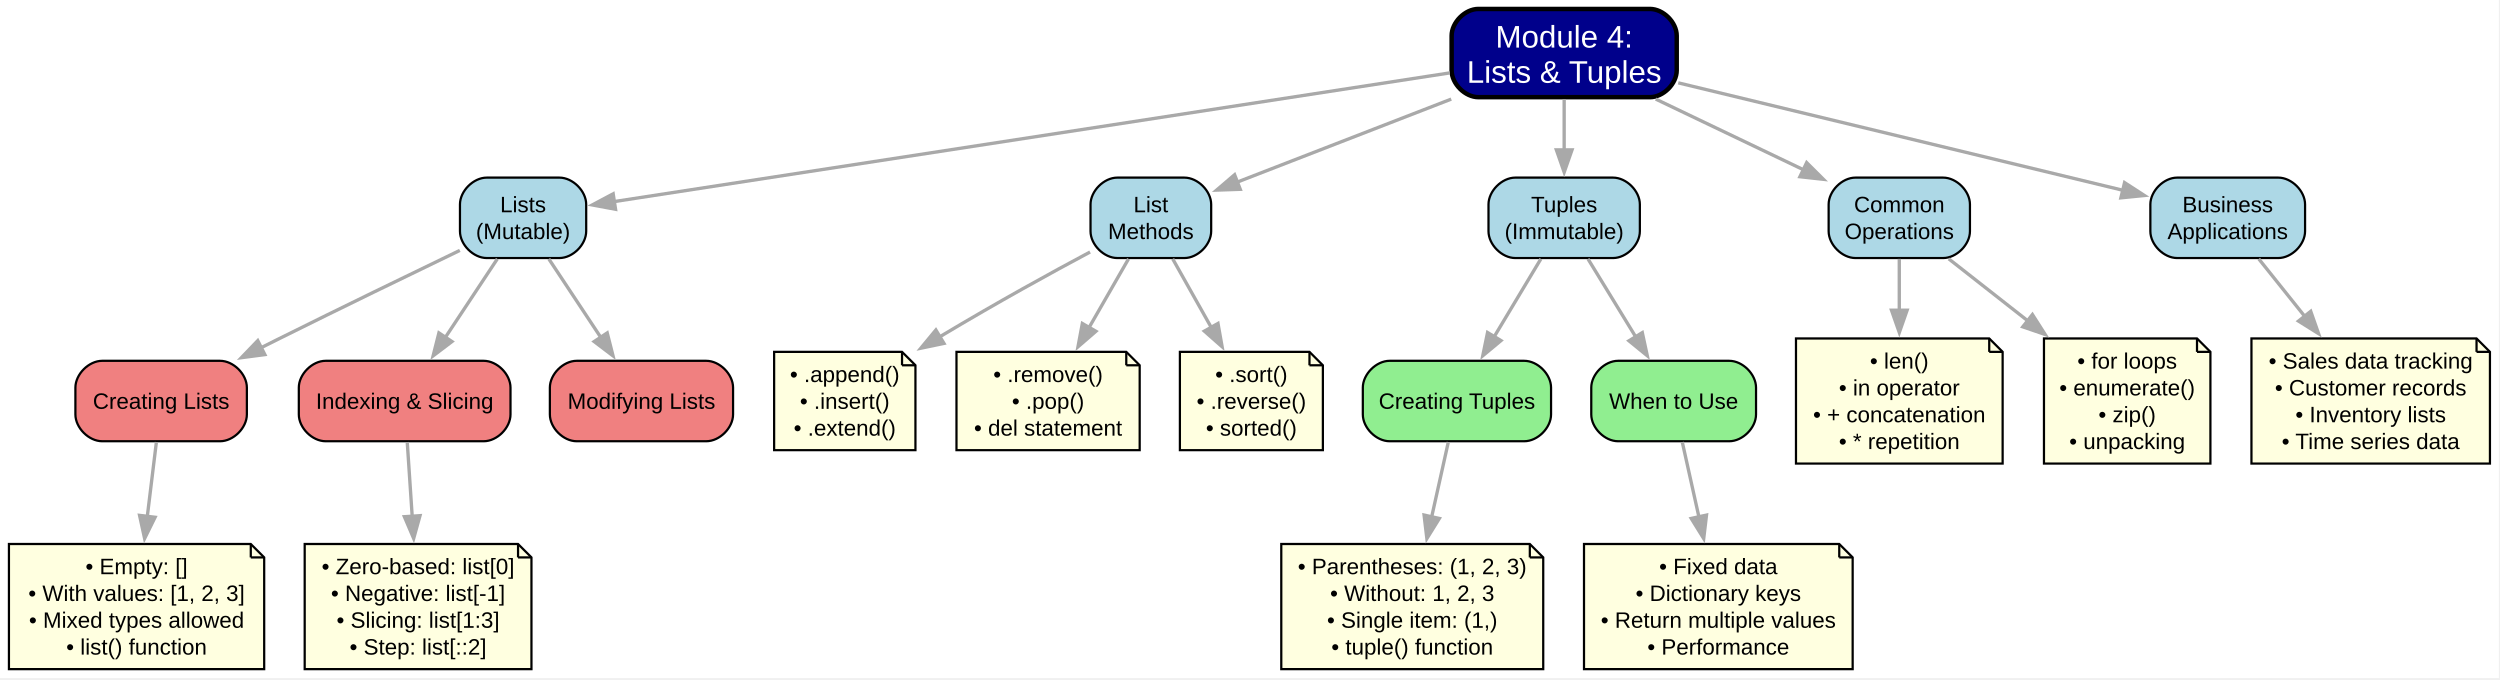
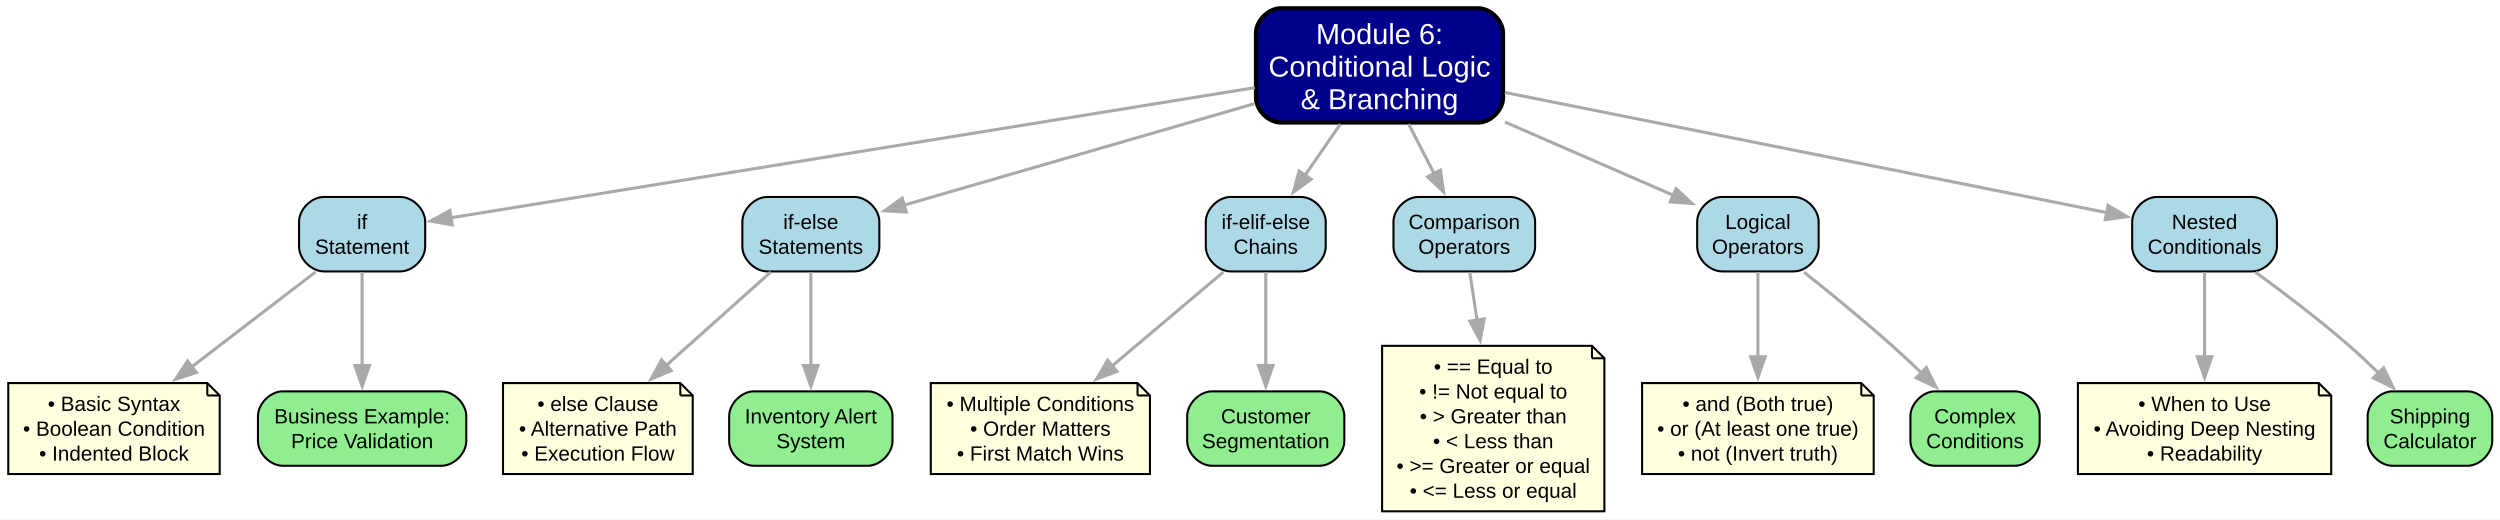
- <svg xmlns="http://www.w3.org/2000/svg" width="1119pt" height="304pt" viewBox="0.00 0.00 1119.00 304.00">
-   <g id="graph0" class="graph" transform="scale(1 1) rotate(0) translate(4 299.5)">
-     <polygon fill="white" stroke="none" points="-4,4 -4,-299.5 1114.5,-299.5 1114.5,4 -4,4" />
+ <svg xmlns="http://www.w3.org/2000/svg" width="1209pt" height="251pt" viewBox="0.00 0.00 1209.00 251.00">
+   <g id="graph0" class="graph" transform="scale(1 1) rotate(0) translate(4 247.25)">
+     <polygon fill="white" stroke="none" points="-4,4 -4,-247.25 1205.25,-247.25 1205.25,4 -4,4" />
    <g id="node1" class="node">
-       <path fill="darkblue" stroke="black" stroke-width="2" d="M734.5,-295.5C734.5,-295.5 657.75,-295.5 657.75,-295.5 651.75,-295.5 645.75,-289.5 645.75,-283.5 645.75,-283.5 645.75,-268 645.75,-268 645.75,-262 651.75,-256 657.75,-256 657.75,-256 734.5,-256 734.5,-256 740.5,-256 746.5,-262 746.5,-268 746.5,-268 746.5,-283.5 746.5,-283.5 746.5,-289.5 740.5,-295.5 734.5,-295.5" />
-       <text xml:space="preserve" text-anchor="middle" x="696.12" y="-278.2" font-family="Arial" font-size="14.00" fill="white">Module 4:</text>
-       <text xml:space="preserve" text-anchor="middle" x="696.12" y="-262.45" font-family="Arial" font-size="14.00" fill="white">Lists &amp; Tuples</text>
+       <path fill="darkblue" stroke="black" stroke-width="2" d="M710.88,-243.25C710.88,-243.25 615.38,-243.25 615.38,-243.25 609.38,-243.25 603.38,-237.25 603.38,-231.25 603.38,-231.25 603.38,-200 603.38,-200 603.38,-194 609.38,-188 615.38,-188 615.38,-188 710.88,-188 710.88,-188 716.88,-188 722.88,-194 722.88,-200 722.88,-200 722.88,-231.25 722.88,-231.25 722.88,-237.25 716.88,-243.25 710.88,-243.25" />
+       <text xml:space="preserve" text-anchor="middle" x="663.12" y="-225.95" font-family="Arial" font-size="14.00" fill="white">Module 6:</text>
+       <text xml:space="preserve" text-anchor="middle" x="663.12" y="-210.2" font-family="Arial" font-size="14.00" fill="white">Conditional Logic</text>
+       <text xml:space="preserve" text-anchor="middle" x="663.12" y="-194.45" font-family="Arial" font-size="14.00" fill="white">&amp; Branching</text>
    </g>
    <g id="node2" class="node">
-       <path fill="lightblue" stroke="black" d="M246.38,-220C246.38,-220 213.88,-220 213.88,-220 207.88,-220 201.88,-214 201.88,-208 201.88,-208 201.88,-196 201.88,-196 201.88,-190 207.88,-184 213.88,-184 213.88,-184 246.38,-184 246.38,-184 252.38,-184 258.38,-190 258.38,-196 258.38,-196 258.38,-208 258.38,-208 258.38,-214 252.38,-220 246.38,-220" />
-       <text xml:space="preserve" text-anchor="middle" x="230.12" y="-204.5" font-family="Arial" font-size="10.00">Lists</text>
-       <text xml:space="preserve" text-anchor="middle" x="230.12" y="-192.5" font-family="Arial" font-size="10.00">(Mutable)</text>
+       <path fill="lightblue" stroke="black" d="M189.62,-152C189.62,-152 152.62,-152 152.62,-152 146.62,-152 140.62,-146 140.62,-140 140.62,-140 140.62,-128 140.62,-128 140.62,-122 146.62,-116 152.62,-116 152.62,-116 189.62,-116 189.62,-116 195.62,-116 201.62,-122 201.62,-128 201.62,-128 201.62,-140 201.62,-140 201.62,-146 195.62,-152 189.62,-152" />
+       <text xml:space="preserve" text-anchor="middle" x="171.12" y="-136.5" font-family="Arial" font-size="10.00">if</text>
+       <text xml:space="preserve" text-anchor="middle" x="171.12" y="-124.5" font-family="Arial" font-size="10.00">Statement</text>
    </g>
    <g id="edge1" class="edge">
-       <path fill="none" stroke="darkgray" stroke-width="1.5" d="M644.92,-266.87C551.61,-252.5 355.69,-222.33 270.79,-209.26" />
-       <polygon fill="darkgray" stroke="darkgray" stroke-width="1.5" points="271.52,-205.83 261.1,-207.77 270.46,-212.75 271.52,-205.83" />
+       <path fill="none" stroke="darkgray" stroke-width="1.5" d="M602.8,-204.86C501.93,-188.54 301.5,-156.1 213.84,-141.91" />
+       <polygon fill="darkgray" stroke="darkgray" stroke-width="1.5" points="214.67,-138.5 204.24,-140.36 213.55,-145.41 214.67,-138.5" />
    </g>
    <g id="node3" class="node">
-       <path fill="lightblue" stroke="black" d="M526.12,-220C526.12,-220 496.12,-220 496.12,-220 490.12,-220 484.12,-214 484.12,-208 484.12,-208 484.12,-196 484.12,-196 484.12,-190 490.12,-184 496.12,-184 496.12,-184 526.12,-184 526.12,-184 532.12,-184 538.12,-190 538.12,-196 538.12,-196 538.12,-208 538.12,-208 538.12,-214 532.12,-220 526.12,-220" />
-       <text xml:space="preserve" text-anchor="middle" x="511.12" y="-204.5" font-family="Arial" font-size="10.00">List</text>
-       <text xml:space="preserve" text-anchor="middle" x="511.12" y="-192.5" font-family="Arial" font-size="10.00">Methods</text>
+       <path fill="lightblue" stroke="black" d="M409.25,-152C409.25,-152 367,-152 367,-152 361,-152 355,-146 355,-140 355,-140 355,-128 355,-128 355,-122 361,-116 367,-116 367,-116 409.25,-116 409.25,-116 415.25,-116 421.25,-122 421.25,-128 421.25,-128 421.25,-140 421.25,-140 421.25,-146 415.25,-152 409.25,-152" />
+       <text xml:space="preserve" text-anchor="middle" x="388.12" y="-136.5" font-family="Arial" font-size="10.00">if-else</text>
+       <text xml:space="preserve" text-anchor="middle" x="388.12" y="-124.5" font-family="Arial" font-size="10.00">Statements</text>
    </g>
    <g id="edge2" class="edge">
-       <path fill="none" stroke="darkgray" stroke-width="1.5" d="M645.57,-255.14C615.34,-243.42 577.51,-228.75 549.69,-217.96" />
-       <polygon fill="darkgray" stroke="darkgray" stroke-width="1.5" points="551.14,-214.77 540.55,-214.41 548.61,-221.29 551.14,-214.77" />
+       <path fill="none" stroke="darkgray" stroke-width="1.5" d="M602.43,-197.05C551.32,-182.25 479.37,-161.42 433.23,-148.06" />
+       <polygon fill="darkgray" stroke="darkgray" stroke-width="1.5" points="434.28,-144.72 423.7,-145.3 432.33,-151.44 434.28,-144.72" />
    </g>
    <g id="node4" class="node">
-       <path fill="lightblue" stroke="black" d="M718,-220C718,-220 674.25,-220 674.25,-220 668.25,-220 662.25,-214 662.25,-208 662.25,-208 662.25,-196 662.25,-196 662.25,-190 668.25,-184 674.25,-184 674.25,-184 718,-184 718,-184 724,-184 730,-190 730,-196 730,-196 730,-208 730,-208 730,-214 724,-220 718,-220" />
-       <text xml:space="preserve" text-anchor="middle" x="696.12" y="-204.5" font-family="Arial" font-size="10.00">Tuples</text>
-       <text xml:space="preserve" text-anchor="middle" x="696.12" y="-192.5" font-family="Arial" font-size="10.00">(Immutable)</text>
+       <path fill="lightblue" stroke="black" d="M625.12,-152C625.12,-152 591.12,-152 591.12,-152 585.12,-152 579.12,-146 579.12,-140 579.12,-140 579.12,-128 579.12,-128 579.12,-122 585.12,-116 591.12,-116 591.12,-116 625.12,-116 625.12,-116 631.12,-116 637.12,-122 637.12,-128 637.12,-128 637.12,-140 637.12,-140 637.12,-146 631.12,-152 625.12,-152" />
+       <text xml:space="preserve" text-anchor="middle" x="608.12" y="-136.5" font-family="Arial" font-size="10.00">if-elif-else</text>
+       <text xml:space="preserve" text-anchor="middle" x="608.12" y="-124.5" font-family="Arial" font-size="10.00">Chains</text>
    </g>
    <g id="edge3" class="edge">
-       <path fill="none" stroke="darkgray" stroke-width="1.5" d="M696.12,-255.14C696.12,-248.13 696.12,-240.06 696.12,-232.39" />
-       <polygon fill="darkgray" stroke="darkgray" stroke-width="1.5" points="699.63,-232.41 696.13,-222.41 692.63,-232.41 699.63,-232.41" />
+       <path fill="none" stroke="darkgray" stroke-width="1.5" d="M644.2,-187.22C638.67,-179.22 632.62,-170.46 627.09,-162.45" />
+       <polygon fill="darkgray" stroke="darkgray" stroke-width="1.5" points="630.05,-160.58 621.49,-154.34 624.29,-164.56 630.05,-160.58" />
    </g>
    <g id="node5" class="node">
-       <path fill="lightblue" stroke="black" d="M865.75,-220C865.75,-220 826.5,-220 826.5,-220 820.5,-220 814.5,-214 814.5,-208 814.5,-208 814.5,-196 814.5,-196 814.5,-190 820.5,-184 826.5,-184 826.5,-184 865.75,-184 865.75,-184 871.75,-184 877.75,-190 877.75,-196 877.75,-196 877.75,-208 877.75,-208 877.75,-214 871.75,-220 865.75,-220" />
-       <text xml:space="preserve" text-anchor="middle" x="846.12" y="-204.5" font-family="Arial" font-size="10.00">Common</text>
-       <text xml:space="preserve" text-anchor="middle" x="846.12" y="-192.5" font-family="Arial" font-size="10.00">Operations</text>
+       <path fill="lightblue" stroke="black" d="M726.38,-152C726.38,-152 681.88,-152 681.88,-152 675.88,-152 669.88,-146 669.88,-140 669.88,-140 669.88,-128 669.88,-128 669.88,-122 675.88,-116 681.88,-116 681.88,-116 726.38,-116 726.38,-116 732.38,-116 738.38,-122 738.38,-128 738.38,-128 738.38,-140 738.38,-140 738.38,-146 732.38,-152 726.38,-152" />
+       <text xml:space="preserve" text-anchor="middle" x="704.12" y="-136.5" font-family="Arial" font-size="10.00">Comparison</text>
+       <text xml:space="preserve" text-anchor="middle" x="704.12" y="-124.5" font-family="Arial" font-size="10.00">Operators</text>
    </g>
    <g id="edge4" class="edge">
-       <path fill="none" stroke="darkgray" stroke-width="1.5" d="M737.11,-255.14C757.61,-245.34 782.4,-233.48 803.16,-223.55" />
-       <polygon fill="darkgray" stroke="darkgray" stroke-width="1.5" points="804.66,-226.71 812.17,-219.24 801.64,-220.4 804.66,-226.71" />
+       <path fill="none" stroke="darkgray" stroke-width="1.5" d="M677.23,-187.22C681.22,-179.49 685.56,-171.05 689.57,-163.27" />
+       <polygon fill="darkgray" stroke="darkgray" stroke-width="1.5" points="692.62,-164.99 694.09,-154.49 686.4,-161.78 692.62,-164.99" />
    </g>
    <g id="node6" class="node">
-       <path fill="lightblue" stroke="black" d="M1015.75,-220C1015.75,-220 970.5,-220 970.5,-220 964.5,-220 958.5,-214 958.5,-208 958.5,-208 958.5,-196 958.5,-196 958.5,-190 964.5,-184 970.5,-184 970.5,-184 1015.75,-184 1015.75,-184 1021.75,-184 1027.75,-190 1027.75,-196 1027.75,-196 1027.75,-208 1027.75,-208 1027.75,-214 1021.75,-220 1015.75,-220" />
-       <text xml:space="preserve" text-anchor="middle" x="993.12" y="-204.5" font-family="Arial" font-size="10.00">Business</text>
-       <text xml:space="preserve" text-anchor="middle" x="993.12" y="-192.5" font-family="Arial" font-size="10.00">Applications</text>
+       <path fill="lightblue" stroke="black" d="M863.5,-152C863.5,-152 828.75,-152 828.75,-152 822.75,-152 816.75,-146 816.75,-140 816.75,-140 816.75,-128 816.75,-128 816.75,-122 822.75,-116 828.75,-116 828.75,-116 863.5,-116 863.5,-116 869.5,-116 875.5,-122 875.5,-128 875.5,-128 875.5,-140 875.5,-140 875.5,-146 869.5,-152 863.5,-152" />
+       <text xml:space="preserve" text-anchor="middle" x="846.12" y="-136.5" font-family="Arial" font-size="10.00">Logical</text>
+       <text xml:space="preserve" text-anchor="middle" x="846.12" y="-124.5" font-family="Arial" font-size="10.00">Operators</text>
    </g>
    <g id="edge5" class="edge">
-       <path fill="none" stroke="darkgray" stroke-width="1.5" d="M747.18,-262.42C803.15,-248.89 892.19,-227.38 946.39,-214.29" />
-       <polygon fill="darkgray" stroke="darkgray" stroke-width="1.5" points="946.95,-217.76 955.85,-212 945.31,-210.95 946.95,-217.76" />
+       <path fill="none" stroke="darkgray" stroke-width="1.5" d="M723.81,-188.22C750.54,-176.59 781.25,-163.23 805.21,-152.8" />
+       <polygon fill="darkgray" stroke="darkgray" stroke-width="1.5" points="806.53,-156.05 814.3,-148.85 803.73,-149.63 806.53,-156.05" />
    </g>
    <g id="node7" class="node">
-       <path fill="lightcoral" stroke="black" d="M94.5,-138C94.5,-138 41.75,-138 41.75,-138 35.75,-138 29.75,-132 29.75,-126 29.75,-126 29.75,-114 29.75,-114 29.75,-108 35.75,-102 41.75,-102 41.75,-102 94.5,-102 94.5,-102 100.5,-102 106.5,-108 106.5,-114 106.5,-114 106.5,-126 106.5,-126 106.5,-132 100.5,-138 94.5,-138" />
-       <text xml:space="preserve" text-anchor="middle" x="68.12" y="-116.5" font-family="Arial" font-size="10.00">Creating Lists</text>
+       <path fill="lightblue" stroke="black" d="M1085.12,-152C1085.12,-152 1039.12,-152 1039.12,-152 1033.12,-152 1027.12,-146 1027.12,-140 1027.12,-140 1027.12,-128 1027.12,-128 1027.12,-122 1033.12,-116 1039.12,-116 1039.12,-116 1085.12,-116 1085.12,-116 1091.12,-116 1097.12,-122 1097.12,-128 1097.12,-128 1097.12,-140 1097.12,-140 1097.12,-146 1091.12,-152 1085.12,-152" />
+       <text xml:space="preserve" text-anchor="middle" x="1062.12" y="-136.5" font-family="Arial" font-size="10.00">Nested</text>
+       <text xml:space="preserve" text-anchor="middle" x="1062.12" y="-124.5" font-family="Arial" font-size="10.00">Conditionals</text>
    </g>
    <g id="edge6" class="edge">
-       <path fill="none" stroke="darkgray" stroke-width="1.5" d="M201.82,-187.42C179.78,-176.79 148.44,-161.6 121.12,-148 118.42,-146.65 115.63,-145.26 112.83,-143.85" />
-       <polygon fill="darkgray" stroke="darkgray" stroke-width="1.5" points="114.54,-140.79 104.03,-139.4 111.38,-147.04 114.54,-140.79" />
+       <path fill="none" stroke="darkgray" stroke-width="1.5" d="M723.72,-202.53C803.58,-186.6 942.39,-158.9 1014.92,-144.42" />
+       <polygon fill="darkgray" stroke="darkgray" stroke-width="1.5" points="1015.47,-147.88 1024.59,-142.49 1014.1,-141.02 1015.47,-147.88" />
    </g>
    <g id="node8" class="node">
-       <path fill="lightcoral" stroke="black" d="M212.5,-138C212.5,-138 141.75,-138 141.75,-138 135.75,-138 129.75,-132 129.75,-126 129.75,-126 129.75,-114 129.75,-114 129.75,-108 135.75,-102 141.75,-102 141.75,-102 212.5,-102 212.5,-102 218.5,-102 224.5,-108 224.5,-114 224.5,-114 224.5,-126 224.5,-126 224.5,-132 218.5,-138 212.5,-138" />
-       <text xml:space="preserve" text-anchor="middle" x="177.12" y="-116.5" font-family="Arial" font-size="10.00">Indexing &amp; Slicing</text>
+       <polygon fill="lightyellow" stroke="black" points="96.25,-62 0,-62 0,-18 102.25,-18 102.25,-56 96.25,-62" />
+       <polyline fill="none" stroke="black" points="96.25,-62 96.25,-56" />
+       <polyline fill="none" stroke="black" points="102.25,-56 96.25,-56" />
+       <text xml:space="preserve" text-anchor="middle" x="51.12" y="-48.5" font-family="Arial" font-size="10.00">• Basic Syntax</text>
+       <text xml:space="preserve" text-anchor="middle" x="51.12" y="-36.5" font-family="Arial" font-size="10.00">• Boolean Condition</text>
+       <text xml:space="preserve" text-anchor="middle" x="51.12" y="-24.5" font-family="Arial" font-size="10.00">• Indented Block</text>
    </g>
    <g id="edge7" class="edge">
-       <path fill="none" stroke="darkgray" stroke-width="1.5" d="M218.62,-183.64C211.82,-173.37 203.04,-160.12 195.32,-148.46" />
-       <polygon fill="darkgray" stroke="darkgray" stroke-width="1.5" points="198.3,-146.62 189.86,-140.22 192.46,-150.49 198.3,-146.62" />
+       <path fill="none" stroke="darkgray" stroke-width="1.5" d="M148.55,-115.7C131.71,-102.78 108.32,-84.85 88.67,-69.79" />
+       <polygon fill="darkgray" stroke="darkgray" stroke-width="1.5" points="90.95,-67.13 80.89,-63.82 86.7,-72.68 90.95,-67.13" />
    </g>
    <g id="node9" class="node">
-       <path fill="lightcoral" stroke="black" d="M312.12,-138C312.12,-138 254.12,-138 254.12,-138 248.12,-138 242.12,-132 242.12,-126 242.12,-126 242.12,-114 242.12,-114 242.12,-108 248.12,-102 254.12,-102 254.12,-102 312.12,-102 312.12,-102 318.12,-102 324.12,-108 324.12,-114 324.12,-114 324.12,-126 324.12,-126 324.12,-132 318.12,-138 312.12,-138" />
-       <text xml:space="preserve" text-anchor="middle" x="283.12" y="-116.5" font-family="Arial" font-size="10.00">Modifying Lists</text>
+       <path fill="lightgreen" stroke="black" d="M209.5,-58C209.5,-58 132.75,-58 132.75,-58 126.75,-58 120.75,-52 120.75,-46 120.75,-46 120.75,-34 120.75,-34 120.75,-28 126.75,-22 132.75,-22 132.75,-22 209.5,-22 209.5,-22 215.5,-22 221.5,-28 221.5,-34 221.5,-34 221.5,-46 221.5,-46 221.5,-52 215.5,-58 209.5,-58" />
+       <text xml:space="preserve" text-anchor="middle" x="171.12" y="-42.5" font-family="Arial" font-size="10.00">Business Example:</text>
+       <text xml:space="preserve" text-anchor="middle" x="171.12" y="-30.5" font-family="Arial" font-size="10.00">Price Validation</text>
    </g>
    <g id="edge8" class="edge">
-       <path fill="none" stroke="darkgray" stroke-width="1.5" d="M241.63,-183.64C248.43,-173.37 257.21,-160.12 264.93,-148.46" />
-       <polygon fill="darkgray" stroke="darkgray" stroke-width="1.5" points="267.79,-150.49 270.39,-140.22 261.95,-146.62 267.79,-150.49" />
+       <path fill="none" stroke="darkgray" stroke-width="1.5" d="M171.12,-115.7C171.12,-102.97 171.12,-85.38 171.12,-70.46" />
+       <polygon fill="darkgray" stroke="darkgray" stroke-width="1.5" points="174.63,-70.5 171.13,-60.5 167.63,-70.5 174.63,-70.5" />
+     </g>
+     <g id="node10" class="node">
+       <polygon fill="lightyellow" stroke="black" points="325,-62 239.25,-62 239.25,-18 331,-18 331,-56 325,-62" />
+       <polyline fill="none" stroke="black" points="325,-62 325,-56" />
+       <polyline fill="none" stroke="black" points="331,-56 325,-56" />
+       <text xml:space="preserve" text-anchor="middle" x="285.12" y="-48.5" font-family="Arial" font-size="10.00">• else Clause</text>
+       <text xml:space="preserve" text-anchor="middle" x="285.12" y="-36.5" font-family="Arial" font-size="10.00">• Alternative Path</text>
+       <text xml:space="preserve" text-anchor="middle" x="285.12" y="-24.5" font-family="Arial" font-size="10.00">• Execution Flow</text>
+     </g>
+     <g id="edge9" class="edge">
+       <path fill="none" stroke="darkgray" stroke-width="1.5" d="M368.75,-115.7C354.49,-102.96 334.76,-85.34 318.05,-70.41" />
+       <polygon fill="darkgray" stroke="darkgray" stroke-width="1.5" points="320.61,-68 310.82,-63.95 315.95,-73.22 320.61,-68" />
+     </g>
+     <g id="node11" class="node">
+       <path fill="lightgreen" stroke="black" d="M415.62,-58C415.62,-58 360.62,-58 360.62,-58 354.62,-58 348.62,-52 348.62,-46 348.62,-46 348.62,-34 348.62,-34 348.62,-28 354.62,-22 360.62,-22 360.62,-22 415.62,-22 415.62,-22 421.62,-22 427.62,-28 427.62,-34 427.62,-34 427.62,-46 427.62,-46 427.62,-52 421.62,-58 415.62,-58" />
+       <text xml:space="preserve" text-anchor="middle" x="388.12" y="-42.5" font-family="Arial" font-size="10.00">Inventory Alert</text>
+       <text xml:space="preserve" text-anchor="middle" x="388.12" y="-30.5" font-family="Arial" font-size="10.00">System</text>
+     </g>
+     <g id="edge10" class="edge">
+       <path fill="none" stroke="darkgray" stroke-width="1.5" d="M388.12,-115.7C388.12,-102.97 388.12,-85.38 388.12,-70.46" />
+       <polygon fill="darkgray" stroke="darkgray" stroke-width="1.5" points="391.63,-70.5 388.13,-60.5 384.63,-70.5 391.63,-70.5" />
    </g>
    <g id="node12" class="node">
-       <polygon fill="lightyellow" stroke="black" points="399.75,-142 342.5,-142 342.5,-98 405.75,-98 405.75,-136 399.75,-142" />
-       <polyline fill="none" stroke="black" points="399.75,-142 399.75,-136" />
-       <polyline fill="none" stroke="black" points="405.75,-136 399.75,-136" />
-       <text xml:space="preserve" text-anchor="middle" x="374.12" y="-128.5" font-family="Arial" font-size="10.00">• .append()</text>
-       <text xml:space="preserve" text-anchor="middle" x="374.12" y="-116.5" font-family="Arial" font-size="10.00">• .insert()</text>
-       <text xml:space="preserve" text-anchor="middle" x="374.12" y="-104.5" font-family="Arial" font-size="10.00">• .extend()</text>
+       <polygon fill="lightyellow" stroke="black" points="546.12,-62 446.12,-62 446.12,-18 552.12,-18 552.12,-56 546.12,-62" />
+       <polyline fill="none" stroke="black" points="546.12,-62 546.12,-56" />
+       <polyline fill="none" stroke="black" points="552.12,-56 546.12,-56" />
+       <text xml:space="preserve" text-anchor="middle" x="499.12" y="-48.5" font-family="Arial" font-size="10.00">• Multiple Conditions</text>
+       <text xml:space="preserve" text-anchor="middle" x="499.12" y="-36.5" font-family="Arial" font-size="10.00">• Order Matters</text>
+       <text xml:space="preserve" text-anchor="middle" x="499.12" y="-24.5" font-family="Arial" font-size="10.00">• First Match Wins</text>
    </g>
    <g id="edge11" class="edge">
-       <path fill="none" stroke="darkgray" stroke-width="1.5" d="M483.91,-186.7C466.63,-177.47 443.67,-164.92 416.43,-148.63" />
-       <polygon fill="darkgray" stroke="darkgray" stroke-width="1.5" points="418.52,-145.8 408.15,-143.64 414.9,-151.8 418.52,-145.8" />
+       <path fill="none" stroke="darkgray" stroke-width="1.5" d="M587.62,-115.7C572.39,-102.84 551.27,-85.01 533.47,-69.99" />
+       <polygon fill="darkgray" stroke="darkgray" stroke-width="1.5" points="536.16,-67.68 526.26,-63.9 531.64,-73.03 536.16,-67.68" />
    </g>
    <g id="node13" class="node">
-       <polygon fill="lightyellow" stroke="black" points="500.12,-142 424.12,-142 424.12,-98 506.12,-98 506.12,-136 500.12,-142" />
-       <polyline fill="none" stroke="black" points="500.12,-142 500.12,-136" />
-       <polyline fill="none" stroke="black" points="506.12,-136 500.12,-136" />
-       <text xml:space="preserve" text-anchor="middle" x="465.12" y="-128.5" font-family="Arial" font-size="10.00">• .remove()</text>
-       <text xml:space="preserve" text-anchor="middle" x="465.12" y="-116.5" font-family="Arial" font-size="10.00">• .pop()</text>
-       <text xml:space="preserve" text-anchor="middle" x="465.12" y="-104.5" font-family="Arial" font-size="10.00">• del statement</text>
+       <path fill="lightgreen" stroke="black" d="M634.12,-58C634.12,-58 582.12,-58 582.12,-58 576.12,-58 570.12,-52 570.12,-46 570.12,-46 570.12,-34 570.12,-34 570.12,-28 576.12,-22 582.12,-22 582.12,-22 634.12,-22 634.12,-22 640.12,-22 646.12,-28 646.12,-34 646.12,-34 646.12,-46 646.12,-46 646.12,-52 640.12,-58 634.12,-58" />
+       <text xml:space="preserve" text-anchor="middle" x="608.12" y="-42.5" font-family="Arial" font-size="10.00">Customer</text>
+       <text xml:space="preserve" text-anchor="middle" x="608.12" y="-30.5" font-family="Arial" font-size="10.00">Segmentation</text>
    </g>
    <g id="edge12" class="edge">
-       <path fill="none" stroke="darkgray" stroke-width="1.5" d="M501.14,-183.64C495.97,-174.64 489.48,-163.35 483.44,-152.85" />
-       <polygon fill="darkgray" stroke="darkgray" stroke-width="1.5" points="486.53,-151.21 478.51,-144.28 480.46,-154.7 486.53,-151.21" />
+       <path fill="none" stroke="darkgray" stroke-width="1.5" d="M608.12,-115.7C608.12,-102.97 608.12,-85.38 608.12,-70.46" />
+       <polygon fill="darkgray" stroke="darkgray" stroke-width="1.5" points="611.63,-70.5 608.13,-60.5 604.63,-70.5 611.63,-70.5" />
    </g>
    <g id="node14" class="node">
-       <polygon fill="lightyellow" stroke="black" points="582.12,-142 524.12,-142 524.12,-98 588.12,-98 588.12,-136 582.12,-142" />
-       <polyline fill="none" stroke="black" points="582.12,-142 582.12,-136" />
-       <polyline fill="none" stroke="black" points="588.12,-136 582.12,-136" />
-       <text xml:space="preserve" text-anchor="middle" x="556.12" y="-128.5" font-family="Arial" font-size="10.00">• .sort()</text>
-       <text xml:space="preserve" text-anchor="middle" x="556.12" y="-116.5" font-family="Arial" font-size="10.00">• .reverse()</text>
-       <text xml:space="preserve" text-anchor="middle" x="556.12" y="-104.5" font-family="Arial" font-size="10.00">• sorted()</text>
+       <polygon fill="lightyellow" stroke="black" points="765.88,-80 664.38,-80 664.38,0 771.88,0 771.88,-74 765.88,-80" />
+       <polyline fill="none" stroke="black" points="765.88,-80 765.88,-74" />
+       <polyline fill="none" stroke="black" points="771.88,-74 765.88,-74" />
+       <text xml:space="preserve" text-anchor="middle" x="718.12" y="-66.5" font-family="Arial" font-size="10.00">• == Equal to</text>
+       <text xml:space="preserve" text-anchor="middle" x="718.12" y="-54.5" font-family="Arial" font-size="10.00">• != Not equal to</text>
+       <text xml:space="preserve" text-anchor="middle" x="718.12" y="-42.5" font-family="Arial" font-size="10.00">• &gt; Greater than</text>
+       <text xml:space="preserve" text-anchor="middle" x="718.12" y="-30.5" font-family="Arial" font-size="10.00">• &lt; Less than</text>
+       <text xml:space="preserve" text-anchor="middle" x="718.12" y="-18.5" font-family="Arial" font-size="10.00">• &gt;= Greater or equal</text>
+       <text xml:space="preserve" text-anchor="middle" x="718.12" y="-6.5" font-family="Arial" font-size="10.00">• &lt;= Less or equal</text>
    </g>
    <g id="edge13" class="edge">
-       <path fill="none" stroke="darkgray" stroke-width="1.5" d="M520.89,-183.64C525.95,-174.64 532.3,-163.35 538.21,-152.85" />
-       <polygon fill="darkgray" stroke="darkgray" stroke-width="1.5" points="541.17,-154.72 543.02,-144.29 535.07,-151.29 541.17,-154.72" />
+       <path fill="none" stroke="darkgray" stroke-width="1.5" d="M706.76,-115.7C707.79,-108.9 709.04,-100.72 710.32,-92.3" />
+       <polygon fill="darkgray" stroke="darkgray" stroke-width="1.5" points="713.75,-93.01 711.8,-82.59 706.83,-91.95 713.75,-93.01" />
    </g>
    <g id="node15" class="node">
-       <path fill="lightgreen" stroke="black" d="M678.25,-138C678.25,-138 618,-138 618,-138 612,-138 606,-132 606,-126 606,-126 606,-114 606,-114 606,-108 612,-102 618,-102 618,-102 678.25,-102 678.25,-102 684.25,-102 690.25,-108 690.25,-114 690.25,-114 690.25,-126 690.25,-126 690.25,-132 684.25,-138 678.25,-138" />
-       <text xml:space="preserve" text-anchor="middle" x="648.12" y="-116.5" font-family="Arial" font-size="10.00">Creating Tuples</text>
+       <polygon fill="lightyellow" stroke="black" points="896.12,-62 790.12,-62 790.12,-18 902.12,-18 902.12,-56 896.12,-62" />
+       <polyline fill="none" stroke="black" points="896.12,-62 896.12,-56" />
+       <polyline fill="none" stroke="black" points="902.12,-56 896.12,-56" />
+       <text xml:space="preserve" text-anchor="middle" x="846.12" y="-48.5" font-family="Arial" font-size="10.00">• and (Both true)</text>
+       <text xml:space="preserve" text-anchor="middle" x="846.12" y="-36.5" font-family="Arial" font-size="10.00">• or (At least one true)</text>
+       <text xml:space="preserve" text-anchor="middle" x="846.12" y="-24.5" font-family="Arial" font-size="10.00">• not (Invert truth)</text>
    </g>
    <g id="edge14" class="edge">
-       <path fill="none" stroke="darkgray" stroke-width="1.5" d="M685.71,-183.64C679.61,-173.47 671.76,-160.39 664.82,-148.82" />
-       <polygon fill="darkgray" stroke="darkgray" stroke-width="1.5" points="667.83,-147.05 659.69,-140.27 661.83,-150.65 667.83,-147.05" />
+       <path fill="none" stroke="darkgray" stroke-width="1.5" d="M846.12,-115.7C846.12,-104.14 846.12,-88.56 846.12,-74.62" />
+       <polygon fill="darkgray" stroke="darkgray" stroke-width="1.5" points="849.63,-74.71 846.13,-64.71 842.63,-74.71 849.63,-74.71" />
    </g>
    <g id="node16" class="node">
-       <path fill="lightgreen" stroke="black" d="M770,-138C770,-138 720.25,-138 720.25,-138 714.25,-138 708.25,-132 708.25,-126 708.25,-126 708.25,-114 708.25,-114 708.25,-108 714.25,-102 720.25,-102 720.25,-102 770,-102 770,-102 776,-102 782,-108 782,-114 782,-114 782,-126 782,-126 782,-132 776,-138 770,-138" />
-       <text xml:space="preserve" text-anchor="middle" x="745.12" y="-116.5" font-family="Arial" font-size="10.00">When to Use</text>
+       <path fill="lightgreen" stroke="black" d="M970.38,-58C970.38,-58 931.88,-58 931.88,-58 925.88,-58 919.88,-52 919.88,-46 919.88,-46 919.88,-34 919.88,-34 919.88,-28 925.88,-22 931.88,-22 931.88,-22 970.38,-22 970.38,-22 976.38,-22 982.38,-28 982.38,-34 982.38,-34 982.38,-46 982.38,-46 982.38,-52 976.38,-58 970.38,-58" />
+       <text xml:space="preserve" text-anchor="middle" x="951.12" y="-42.5" font-family="Arial" font-size="10.00">Complex</text>
+       <text xml:space="preserve" text-anchor="middle" x="951.12" y="-30.5" font-family="Arial" font-size="10.00">Conditions</text>
    </g>
    <g id="edge15" class="edge">
-       <path fill="none" stroke="darkgray" stroke-width="1.5" d="M706.76,-183.64C713.05,-173.37 721.16,-160.12 728.31,-148.46" />
-       <polygon fill="darkgray" stroke="darkgray" stroke-width="1.5" points="731.09,-150.62 733.33,-140.26 725.12,-146.96 731.09,-150.62" />
-     </g>
-     <g id="node19" class="node">
-       <polygon fill="lightyellow" stroke="black" points="886.38,-148 799.88,-148 799.88,-92 892.38,-92 892.38,-142 886.38,-148" />
-       <polyline fill="none" stroke="black" points="886.38,-148 886.38,-142" />
-       <polyline fill="none" stroke="black" points="892.38,-142 886.38,-142" />
-       <text xml:space="preserve" text-anchor="middle" x="846.12" y="-134.5" font-family="Arial" font-size="10.00">• len()</text>
-       <text xml:space="preserve" text-anchor="middle" x="846.12" y="-122.5" font-family="Arial" font-size="10.00">• in operator</text>
-       <text xml:space="preserve" text-anchor="middle" x="846.12" y="-110.5" font-family="Arial" font-size="10.00">• + concatenation</text>
-       <text xml:space="preserve" text-anchor="middle" x="846.12" y="-98.5" font-family="Arial" font-size="10.00">• * repetition</text>
-     </g>
-     <g id="edge18" class="edge">
-       <path fill="none" stroke="darkgray" stroke-width="1.5" d="M846.12,-183.64C846.12,-176.81 846.12,-168.65 846.12,-160.53" />
-       <polygon fill="darkgray" stroke="darkgray" stroke-width="1.5" points="849.63,-160.66 846.13,-150.66 842.63,-160.66 849.63,-160.66" />
-     </g>
-     <g id="node20" class="node">
-       <polygon fill="lightyellow" stroke="black" points="979.38,-148 910.88,-148 910.88,-92 985.38,-92 985.38,-142 979.38,-148" />
-       <polyline fill="none" stroke="black" points="979.38,-148 979.38,-142" />
-       <polyline fill="none" stroke="black" points="985.38,-142 979.38,-142" />
-       <text xml:space="preserve" text-anchor="middle" x="948.12" y="-134.5" font-family="Arial" font-size="10.00">• for loops</text>
-       <text xml:space="preserve" text-anchor="middle" x="948.12" y="-122.5" font-family="Arial" font-size="10.00">• enumerate()</text>
-       <text xml:space="preserve" text-anchor="middle" x="948.12" y="-110.5" font-family="Arial" font-size="10.00">• zip()</text>
-       <text xml:space="preserve" text-anchor="middle" x="948.12" y="-98.5" font-family="Arial" font-size="10.00">• unpacking</text>
-     </g>
-     <g id="edge19" class="edge">
-       <path fill="none" stroke="darkgray" stroke-width="1.5" d="M868.26,-183.64C878.61,-175.52 891.34,-165.54 903.56,-155.95" />
-       <polygon fill="darkgray" stroke="darkgray" stroke-width="1.5" points="905.71,-158.72 911.41,-149.79 901.39,-153.21 905.71,-158.72" />
-     </g>
-     <g id="node21" class="node">
-       <polygon fill="lightyellow" stroke="black" points="1104.5,-148 1003.75,-148 1003.75,-92 1110.5,-92 1110.5,-142 1104.5,-148" />
-       <polyline fill="none" stroke="black" points="1104.5,-148 1104.5,-142" />
-       <polyline fill="none" stroke="black" points="1110.5,-142 1104.5,-142" />
-       <text xml:space="preserve" text-anchor="middle" x="1057.12" y="-134.5" font-family="Arial" font-size="10.00">• Sales data tracking</text>
-       <text xml:space="preserve" text-anchor="middle" x="1057.12" y="-122.5" font-family="Arial" font-size="10.00">• Customer records</text>
-       <text xml:space="preserve" text-anchor="middle" x="1057.12" y="-110.5" font-family="Arial" font-size="10.00">• Inventory lists</text>
-       <text xml:space="preserve" text-anchor="middle" x="1057.12" y="-98.5" font-family="Arial" font-size="10.00">• Time series data</text>
-     </g>
-     <g id="edge20" class="edge">
-       <path fill="none" stroke="darkgray" stroke-width="1.5" d="M1007.01,-183.64C1013.06,-176.08 1020.39,-166.91 1027.56,-157.95" />
-       <polygon fill="darkgray" stroke="darkgray" stroke-width="1.5" points="1030.28,-160.16 1033.79,-150.16 1024.81,-155.79 1030.28,-160.16" />
-     </g>
-     <g id="node10" class="node">
-       <polygon fill="lightyellow" stroke="black" points="108.25,-56 0,-56 0,0 114.25,0 114.25,-50 108.25,-56" />
-       <polyline fill="none" stroke="black" points="108.25,-56 108.25,-50" />
-       <polyline fill="none" stroke="black" points="114.25,-50 108.25,-50" />
-       <text xml:space="preserve" text-anchor="middle" x="57.12" y="-42.5" font-family="Arial" font-size="10.00">• Empty: []</text>
-       <text xml:space="preserve" text-anchor="middle" x="57.12" y="-30.5" font-family="Arial" font-size="10.00">• With values: [1, 2, 3]</text>
-       <text xml:space="preserve" text-anchor="middle" x="57.12" y="-18.5" font-family="Arial" font-size="10.00">• Mixed types allowed</text>
-       <text xml:space="preserve" text-anchor="middle" x="57.12" y="-6.5" font-family="Arial" font-size="10.00">• list() function</text>
-     </g>
-     <g id="edge9" class="edge">
-       <path fill="none" stroke="darkgray" stroke-width="1.5" d="M66,-101.65C64.84,-92.09 63.34,-79.83 61.9,-68.1" />
-       <polygon fill="darkgray" stroke="darkgray" stroke-width="1.5" points="65.41,-67.97 60.73,-58.47 58.47,-68.82 65.41,-67.97" />
-     </g>
-     <g id="node11" class="node">
-       <polygon fill="lightyellow" stroke="black" points="227.88,-56 132.38,-56 132.38,0 233.88,0 233.88,-50 227.88,-56" />
-       <polyline fill="none" stroke="black" points="227.88,-56 227.88,-50" />
-       <polyline fill="none" stroke="black" points="233.88,-50 227.88,-50" />
-       <text xml:space="preserve" text-anchor="middle" x="183.12" y="-42.5" font-family="Arial" font-size="10.00">• Zero-based: list[0]</text>
-       <text xml:space="preserve" text-anchor="middle" x="183.12" y="-30.5" font-family="Arial" font-size="10.00">• Negative: list[-1]</text>
-       <text xml:space="preserve" text-anchor="middle" x="183.12" y="-18.5" font-family="Arial" font-size="10.00">• Slicing: list[1:3]</text>
-       <text xml:space="preserve" text-anchor="middle" x="183.12" y="-6.5" font-family="Arial" font-size="10.00">• Step: list[::2]</text>
-     </g>
-     <g id="edge10" class="edge">
-       <path fill="none" stroke="darkgray" stroke-width="1.5" d="M178.28,-101.65C178.92,-92.09 179.74,-79.83 180.52,-68.1" />
-       <polygon fill="darkgray" stroke="darkgray" stroke-width="1.5" points="183.99,-68.69 181.16,-58.48 177,-68.23 183.99,-68.69" />
+       <path fill="none" stroke="darkgray" stroke-width="1.5" d="M868.49,-115.57C881.22,-105.45 897.33,-92.31 911.12,-80 915.8,-75.83 920.66,-71.28 925.32,-66.81" />
+       <polygon fill="darkgray" stroke="darkgray" stroke-width="1.5" points="927.58,-69.5 932.3,-60.01 922.69,-64.49 927.58,-69.5" />
    </g>
    <g id="node17" class="node">
-       <polygon fill="lightyellow" stroke="black" points="680.75,-56 569.5,-56 569.5,0 686.75,0 686.75,-50 680.75,-56" />
-       <polyline fill="none" stroke="black" points="680.75,-56 680.75,-50" />
-       <polyline fill="none" stroke="black" points="686.75,-50 680.75,-50" />
-       <text xml:space="preserve" text-anchor="middle" x="628.12" y="-42.5" font-family="Arial" font-size="10.00">• Parentheses: (1, 2, 3)</text>
-       <text xml:space="preserve" text-anchor="middle" x="628.12" y="-30.5" font-family="Arial" font-size="10.00">• Without: 1, 2, 3</text>
-       <text xml:space="preserve" text-anchor="middle" x="628.12" y="-18.5" font-family="Arial" font-size="10.00">• Single item: (1,)</text>
-       <text xml:space="preserve" text-anchor="middle" x="628.12" y="-6.5" font-family="Arial" font-size="10.00">• tuple() function</text>
+       <polygon fill="lightyellow" stroke="black" points="1117.38,-62 1000.88,-62 1000.88,-18 1123.38,-18 1123.38,-56 1117.38,-62" />
+       <polyline fill="none" stroke="black" points="1117.38,-62 1117.38,-56" />
+       <polyline fill="none" stroke="black" points="1123.38,-56 1117.38,-56" />
+       <text xml:space="preserve" text-anchor="middle" x="1062.12" y="-48.5" font-family="Arial" font-size="10.00">• When to Use</text>
+       <text xml:space="preserve" text-anchor="middle" x="1062.12" y="-36.5" font-family="Arial" font-size="10.00">• Avoiding Deep Nesting</text>
+       <text xml:space="preserve" text-anchor="middle" x="1062.12" y="-24.5" font-family="Arial" font-size="10.00">• Readability</text>
    </g>
    <g id="edge16" class="edge">
-       <path fill="none" stroke="darkgray" stroke-width="1.5" d="M644.27,-101.65C642.15,-92.09 639.42,-79.83 636.81,-68.1" />
-       <polygon fill="darkgray" stroke="darkgray" stroke-width="1.5" points="640.25,-67.44 634.67,-58.43 633.42,-68.95 640.25,-67.44" />
+       <path fill="none" stroke="darkgray" stroke-width="1.5" d="M1062.12,-115.7C1062.12,-104.14 1062.12,-88.56 1062.12,-74.62" />
+       <polygon fill="darkgray" stroke="darkgray" stroke-width="1.5" points="1065.63,-74.71 1062.13,-64.71 1058.63,-74.71 1065.63,-74.71" />
    </g>
    <g id="node18" class="node">
-       <polygon fill="lightyellow" stroke="black" points="819.25,-56 705,-56 705,0 825.25,0 825.25,-50 819.25,-56" />
-       <polyline fill="none" stroke="black" points="819.25,-56 819.25,-50" />
-       <polyline fill="none" stroke="black" points="825.25,-50 819.25,-50" />
-       <text xml:space="preserve" text-anchor="middle" x="765.12" y="-42.5" font-family="Arial" font-size="10.00">• Fixed data</text>
-       <text xml:space="preserve" text-anchor="middle" x="765.12" y="-30.5" font-family="Arial" font-size="10.00">• Dictionary keys</text>
-       <text xml:space="preserve" text-anchor="middle" x="765.12" y="-18.5" font-family="Arial" font-size="10.00">• Return multiple values</text>
-       <text xml:space="preserve" text-anchor="middle" x="765.12" y="-6.5" font-family="Arial" font-size="10.00">• Performance</text>
+       <path fill="lightgreen" stroke="black" d="M1189.25,-58C1189.25,-58 1153,-58 1153,-58 1147,-58 1141,-52 1141,-46 1141,-46 1141,-34 1141,-34 1141,-28 1147,-22 1153,-22 1153,-22 1189.25,-22 1189.25,-22 1195.25,-22 1201.25,-28 1201.25,-34 1201.25,-34 1201.25,-46 1201.25,-46 1201.25,-52 1195.25,-58 1189.25,-58" />
+       <text xml:space="preserve" text-anchor="middle" x="1171.12" y="-42.5" font-family="Arial" font-size="10.00">Shipping</text>
+       <text xml:space="preserve" text-anchor="middle" x="1171.12" y="-30.5" font-family="Arial" font-size="10.00">Calculator</text>
    </g>
    <g id="edge17" class="edge">
-       <path fill="none" stroke="darkgray" stroke-width="1.5" d="M748.98,-101.65C751.1,-92.09 753.83,-79.83 756.44,-68.1" />
-       <polygon fill="darkgray" stroke="darkgray" stroke-width="1.5" points="759.83,-68.95 758.58,-58.43 753,-67.44 759.83,-68.95" />
+       <path fill="none" stroke="darkgray" stroke-width="1.5" d="M1086.74,-115.64C1100.46,-105.65 1117.64,-92.62 1132.12,-80 1136.88,-75.86 1141.76,-71.27 1146.4,-66.74" />
+       <polygon fill="darkgray" stroke="darkgray" stroke-width="1.5" points="1148.71,-69.38 1153.31,-59.83 1143.76,-64.43 1148.71,-69.38" />
    </g>
  </g>
</svg>
